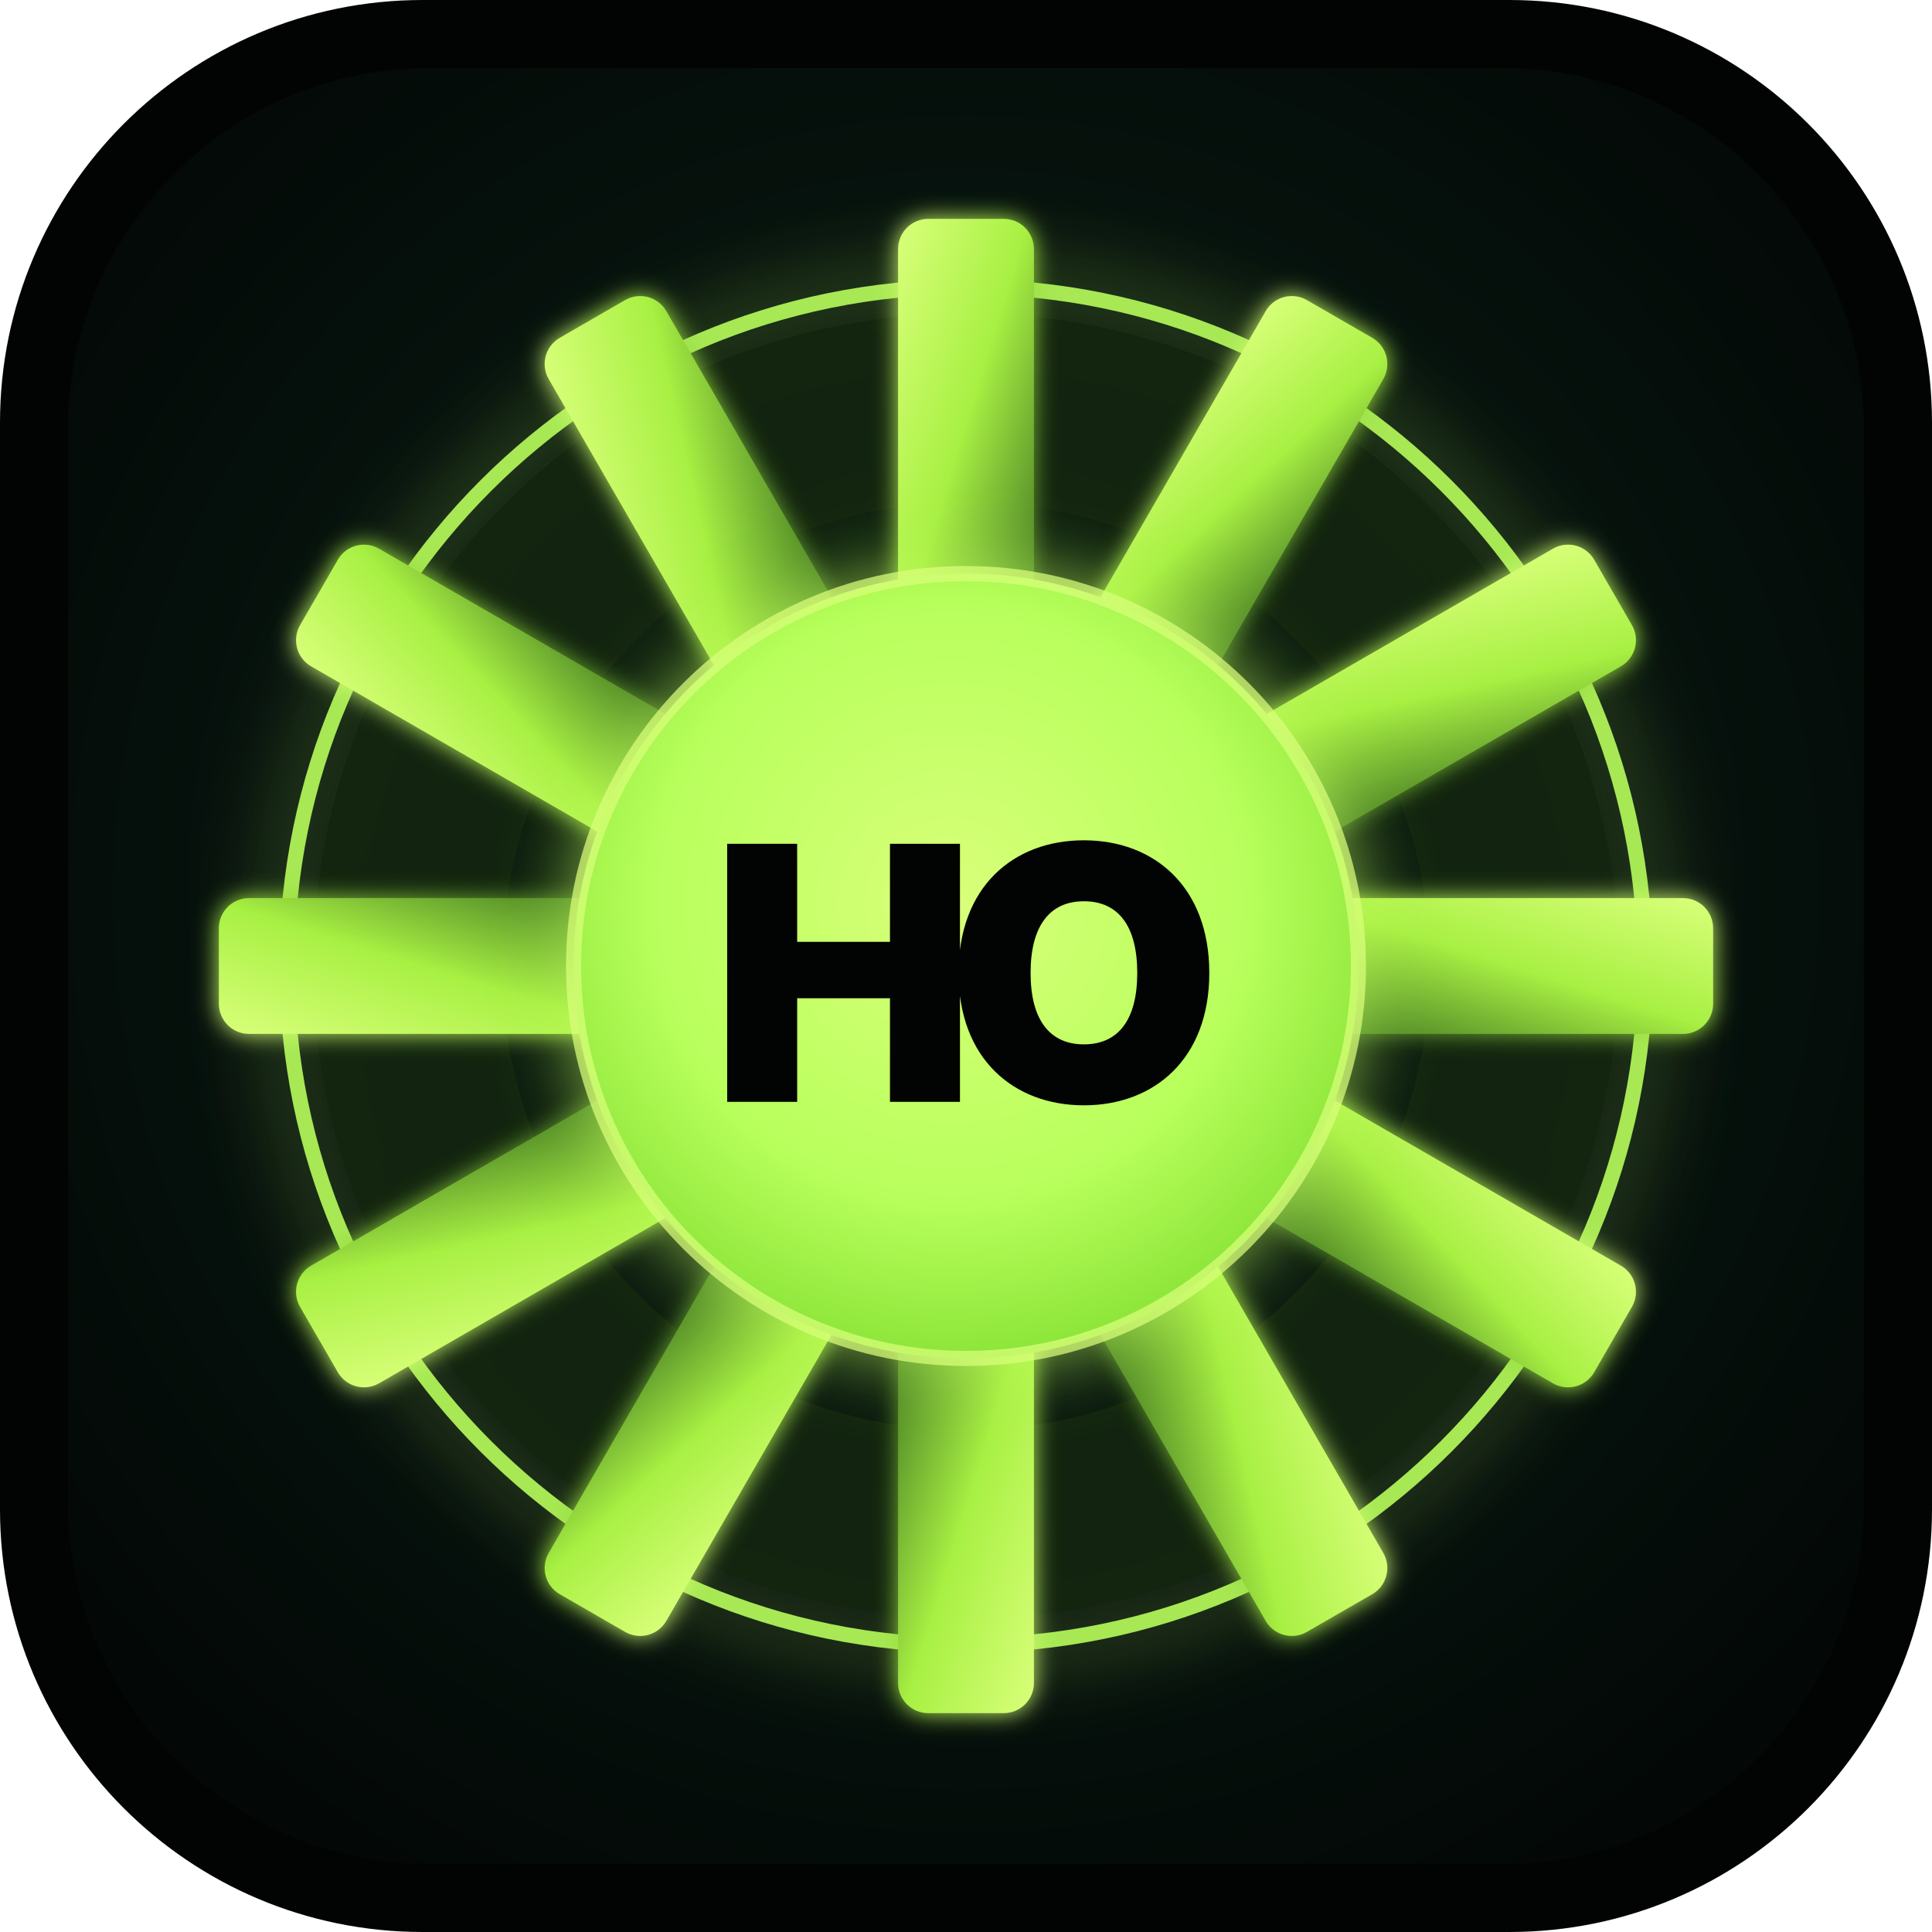
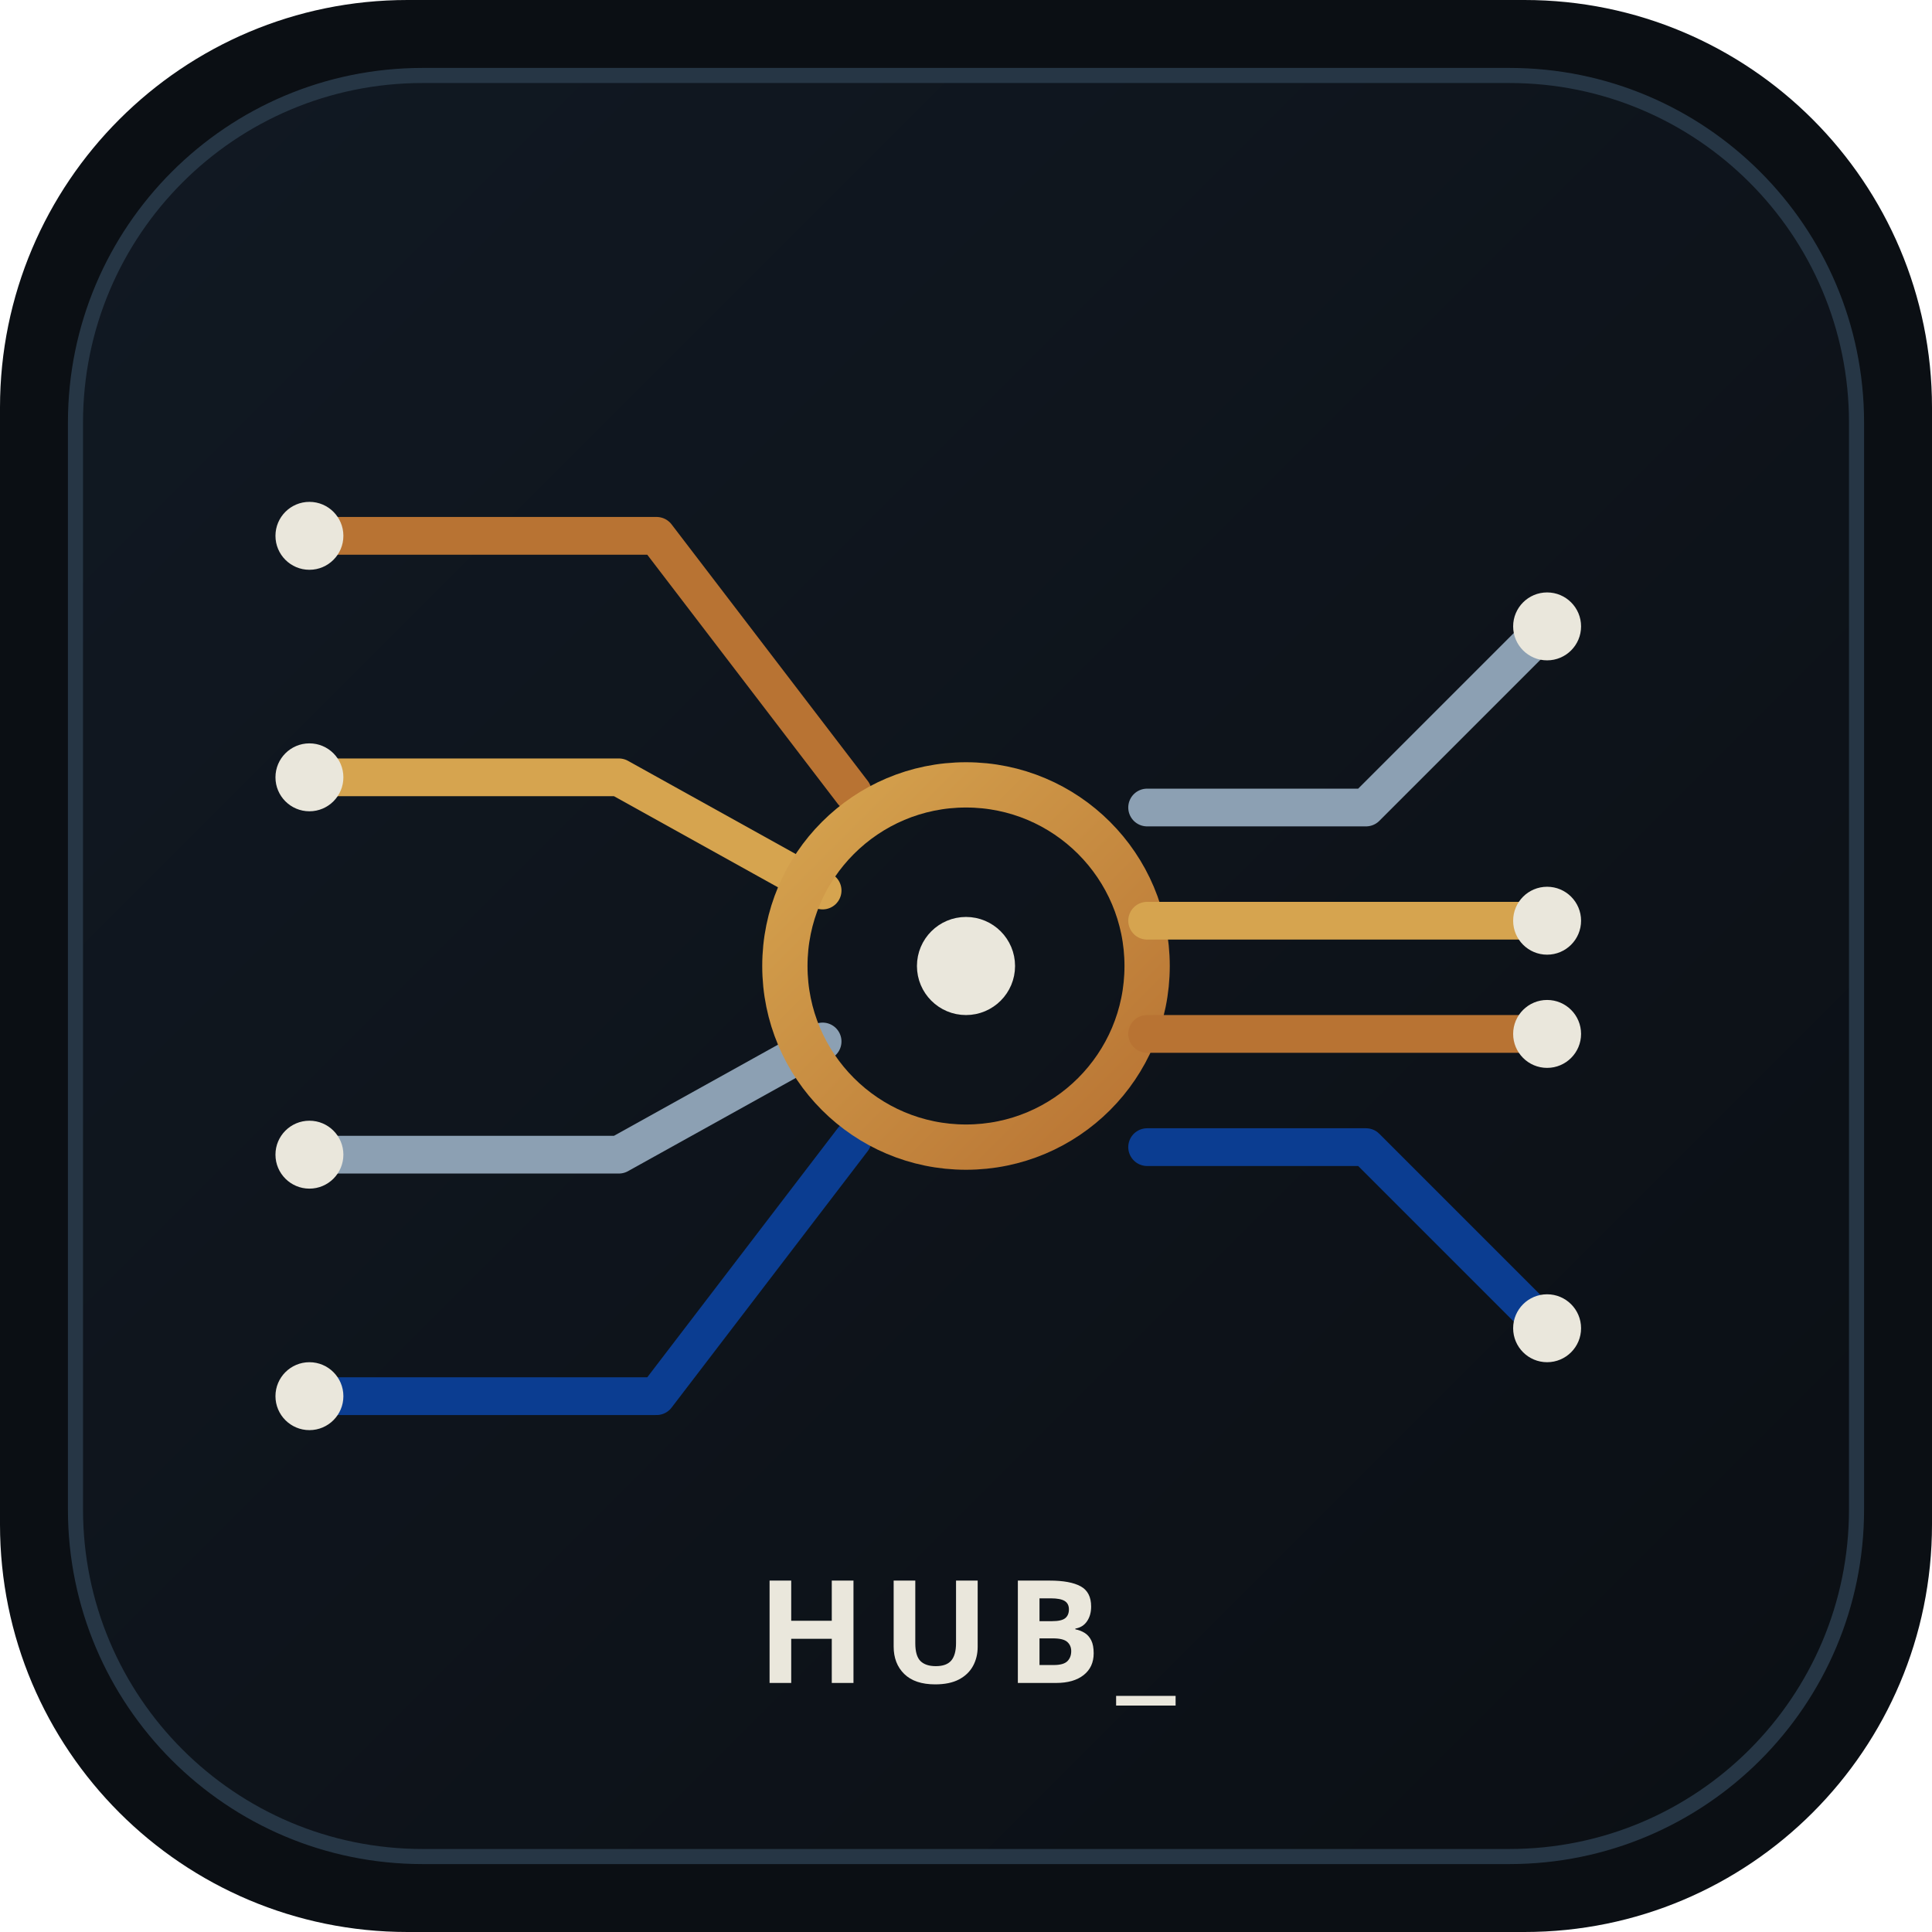
<svg xmlns="http://www.w3.org/2000/svg" viewBox="0 0 512 512" role="img" aria-labelledby="title desc">
  <defs>
-     <radialGradient id="bg" cx="50%" cy="46%" r="72%">
-       <stop offset="0%" stop-color="#17310f" />
-       <stop offset="54%" stop-color="#06120d" />
-       <stop offset="100%" stop-color="#020403" />
-     </radialGradient>
-     <radialGradient id="core" cx="48%" cy="42%" r="68%">
-       <stop offset="0%" stop-color="#d9ff7a" />
-       <stop offset="56%" stop-color="#b8ff5c" />
-       <stop offset="100%" stop-color="#78d928" />
-     </radialGradient>
-     <linearGradient id="segment" x1="0%" y1="0%" x2="100%" y2="100%">
-       <stop offset="0%" stop-color="#d9ff7a" />
-       <stop offset="48%" stop-color="#a8f043" />
-       <stop offset="100%" stop-color="#386b1f" />
+     <linearGradient id="background" x1="0" y1="0" x2="1" y2="1">
+       <stop offset="0" stop-color="#111923" />
+       <stop offset="1" stop-color="#0b0f14" />
    </linearGradient>
-     <filter id="softGlow" x="-35%" y="-35%" width="170%" height="170%">
-       <feGaussianBlur stdDeviation="10" result="blur" />
-       <feColorMatrix in="blur" type="matrix" values="0 0 0 0 0.55 0 0 0 0 1 0 0 0 0 0.12 0 0 0 0.75 0" result="glow" />
-       <feMerge>
-         <feMergeNode in="glow" />
-         <feMergeNode in="SourceGraphic" />
-       </feMerge>
-     </filter>
-     <filter id="tightGlow" x="-20%" y="-20%" width="140%" height="140%">
-       <feGaussianBlur stdDeviation="3" result="blur" />
-       <feMerge>
-         <feMergeNode in="blur" />
-         <feMergeNode in="SourceGraphic" />
-       </feMerge>
-     </filter>
+     <linearGradient id="signal" x1="0" y1="0" x2="1" y2="1">
+       <stop offset="0" stop-color="#d6a44f" />
+       <stop offset="1" stop-color="#b87333" />
+     </linearGradient>
  </defs>
-   <rect width="512" height="512" rx="112" fill="#020403" />
-   <rect x="18" y="18" width="476" height="476" rx="96" fill="url(#bg)" />
-   <circle cx="256" cy="256" r="180" fill="none" stroke="#b8ff5c" stroke-width="4" opacity="0.9" filter="url(#softGlow)" />
-   <circle cx="256" cy="256" r="148" fill="none" stroke="#13240f" stroke-width="50" opacity="0.96" />
-   <g filter="url(#tightGlow)">
-     <rect x="238" y="58" width="36" height="116" rx="8" fill="url(#segment)" transform="rotate(0 256 256)" />
-     <rect x="238" y="58" width="36" height="116" rx="8" fill="url(#segment)" transform="rotate(30 256 256)" />
-     <rect x="238" y="58" width="36" height="116" rx="8" fill="url(#segment)" transform="rotate(60 256 256)" />
-     <rect x="238" y="58" width="36" height="116" rx="8" fill="url(#segment)" transform="rotate(90 256 256)" />
-     <rect x="238" y="58" width="36" height="116" rx="8" fill="url(#segment)" transform="rotate(120 256 256)" />
-     <rect x="238" y="58" width="36" height="116" rx="8" fill="url(#segment)" transform="rotate(150 256 256)" />
-     <rect x="238" y="58" width="36" height="116" rx="8" fill="url(#segment)" transform="rotate(180 256 256)" />
-     <rect x="238" y="58" width="36" height="116" rx="8" fill="url(#segment)" transform="rotate(210 256 256)" />
-     <rect x="238" y="58" width="36" height="116" rx="8" fill="url(#segment)" transform="rotate(240 256 256)" />
-     <rect x="238" y="58" width="36" height="116" rx="8" fill="url(#segment)" transform="rotate(270 256 256)" />
-     <rect x="238" y="58" width="36" height="116" rx="8" fill="url(#segment)" transform="rotate(300 256 256)" />
-     <rect x="238" y="58" width="36" height="116" rx="8" fill="url(#segment)" transform="rotate(330 256 256)" />
+   <rect width="512" height="512" rx="108" fill="#0b0f14" />
+   <rect x="20" y="20" width="472" height="472" rx="92" fill="url(#background)" stroke="#263645" stroke-width="4" />
+   <g fill="none" stroke-linecap="round" stroke-linejoin="round">
+     <path d="M82 142H174L226 210" stroke="#b87333" stroke-width="10" />
+     <path d="M82 206H164L218 236" stroke="#d6a44f" stroke-width="10" />
+     <path d="M82 306H164L218 276" stroke="#8ca0b3" stroke-width="10" />
+     <path d="M82 370H174L226 302" stroke="#0b3d91" stroke-width="10" />
+     <circle cx="256" cy="256" r="48" stroke="url(#signal)" stroke-width="12" />
+     <circle cx="256" cy="256" r="11" fill="#eae7dc" stroke="#eae7dc" stroke-width="4" />
+     <path d="M304 214H362L410 166" stroke="#8ca0b3" stroke-width="10" />
+     <path d="M304 244H410" stroke="#d6a44f" stroke-width="10" />
+     <path d="M304 274H410" stroke="#b87333" stroke-width="10" />
+     <path d="M304 304H362L410 352" stroke="#0b3d91" stroke-width="10" />
  </g>
-   <circle cx="256" cy="256" r="104" fill="url(#core)" filter="url(#softGlow)" />
-   <circle cx="256" cy="256" r="104" fill="none" stroke="#d9ff7a" stroke-width="4" opacity="0.72" />
-   <text x="256" y="292" text-anchor="middle" font-family="ui-sans-serif, system-ui, -apple-system, BlinkMacSystemFont, Segoe UI, sans-serif" font-size="94" font-weight="900" letter-spacing="-8" fill="#020403">HO</text>
+   <g fill="#eae7dc">
+     <circle cx="82" cy="142" r="9" />
+     <circle cx="82" cy="206" r="9" />
+     <circle cx="82" cy="306" r="9" />
+     <circle cx="82" cy="370" r="9" />
+     <circle cx="410" cy="166" r="9" />
+     <circle cx="410" cy="244" r="9" />
+     <circle cx="410" cy="274" r="9" />
+     <circle cx="410" cy="352" r="9" />
+   </g>
+   <text x="256" y="446" text-anchor="middle" font-family="ui-sans-serif, system-ui, sans-serif" font-size="38" font-weight="700" letter-spacing="4" fill="#eae7dc">HUB_</text>
</svg>
